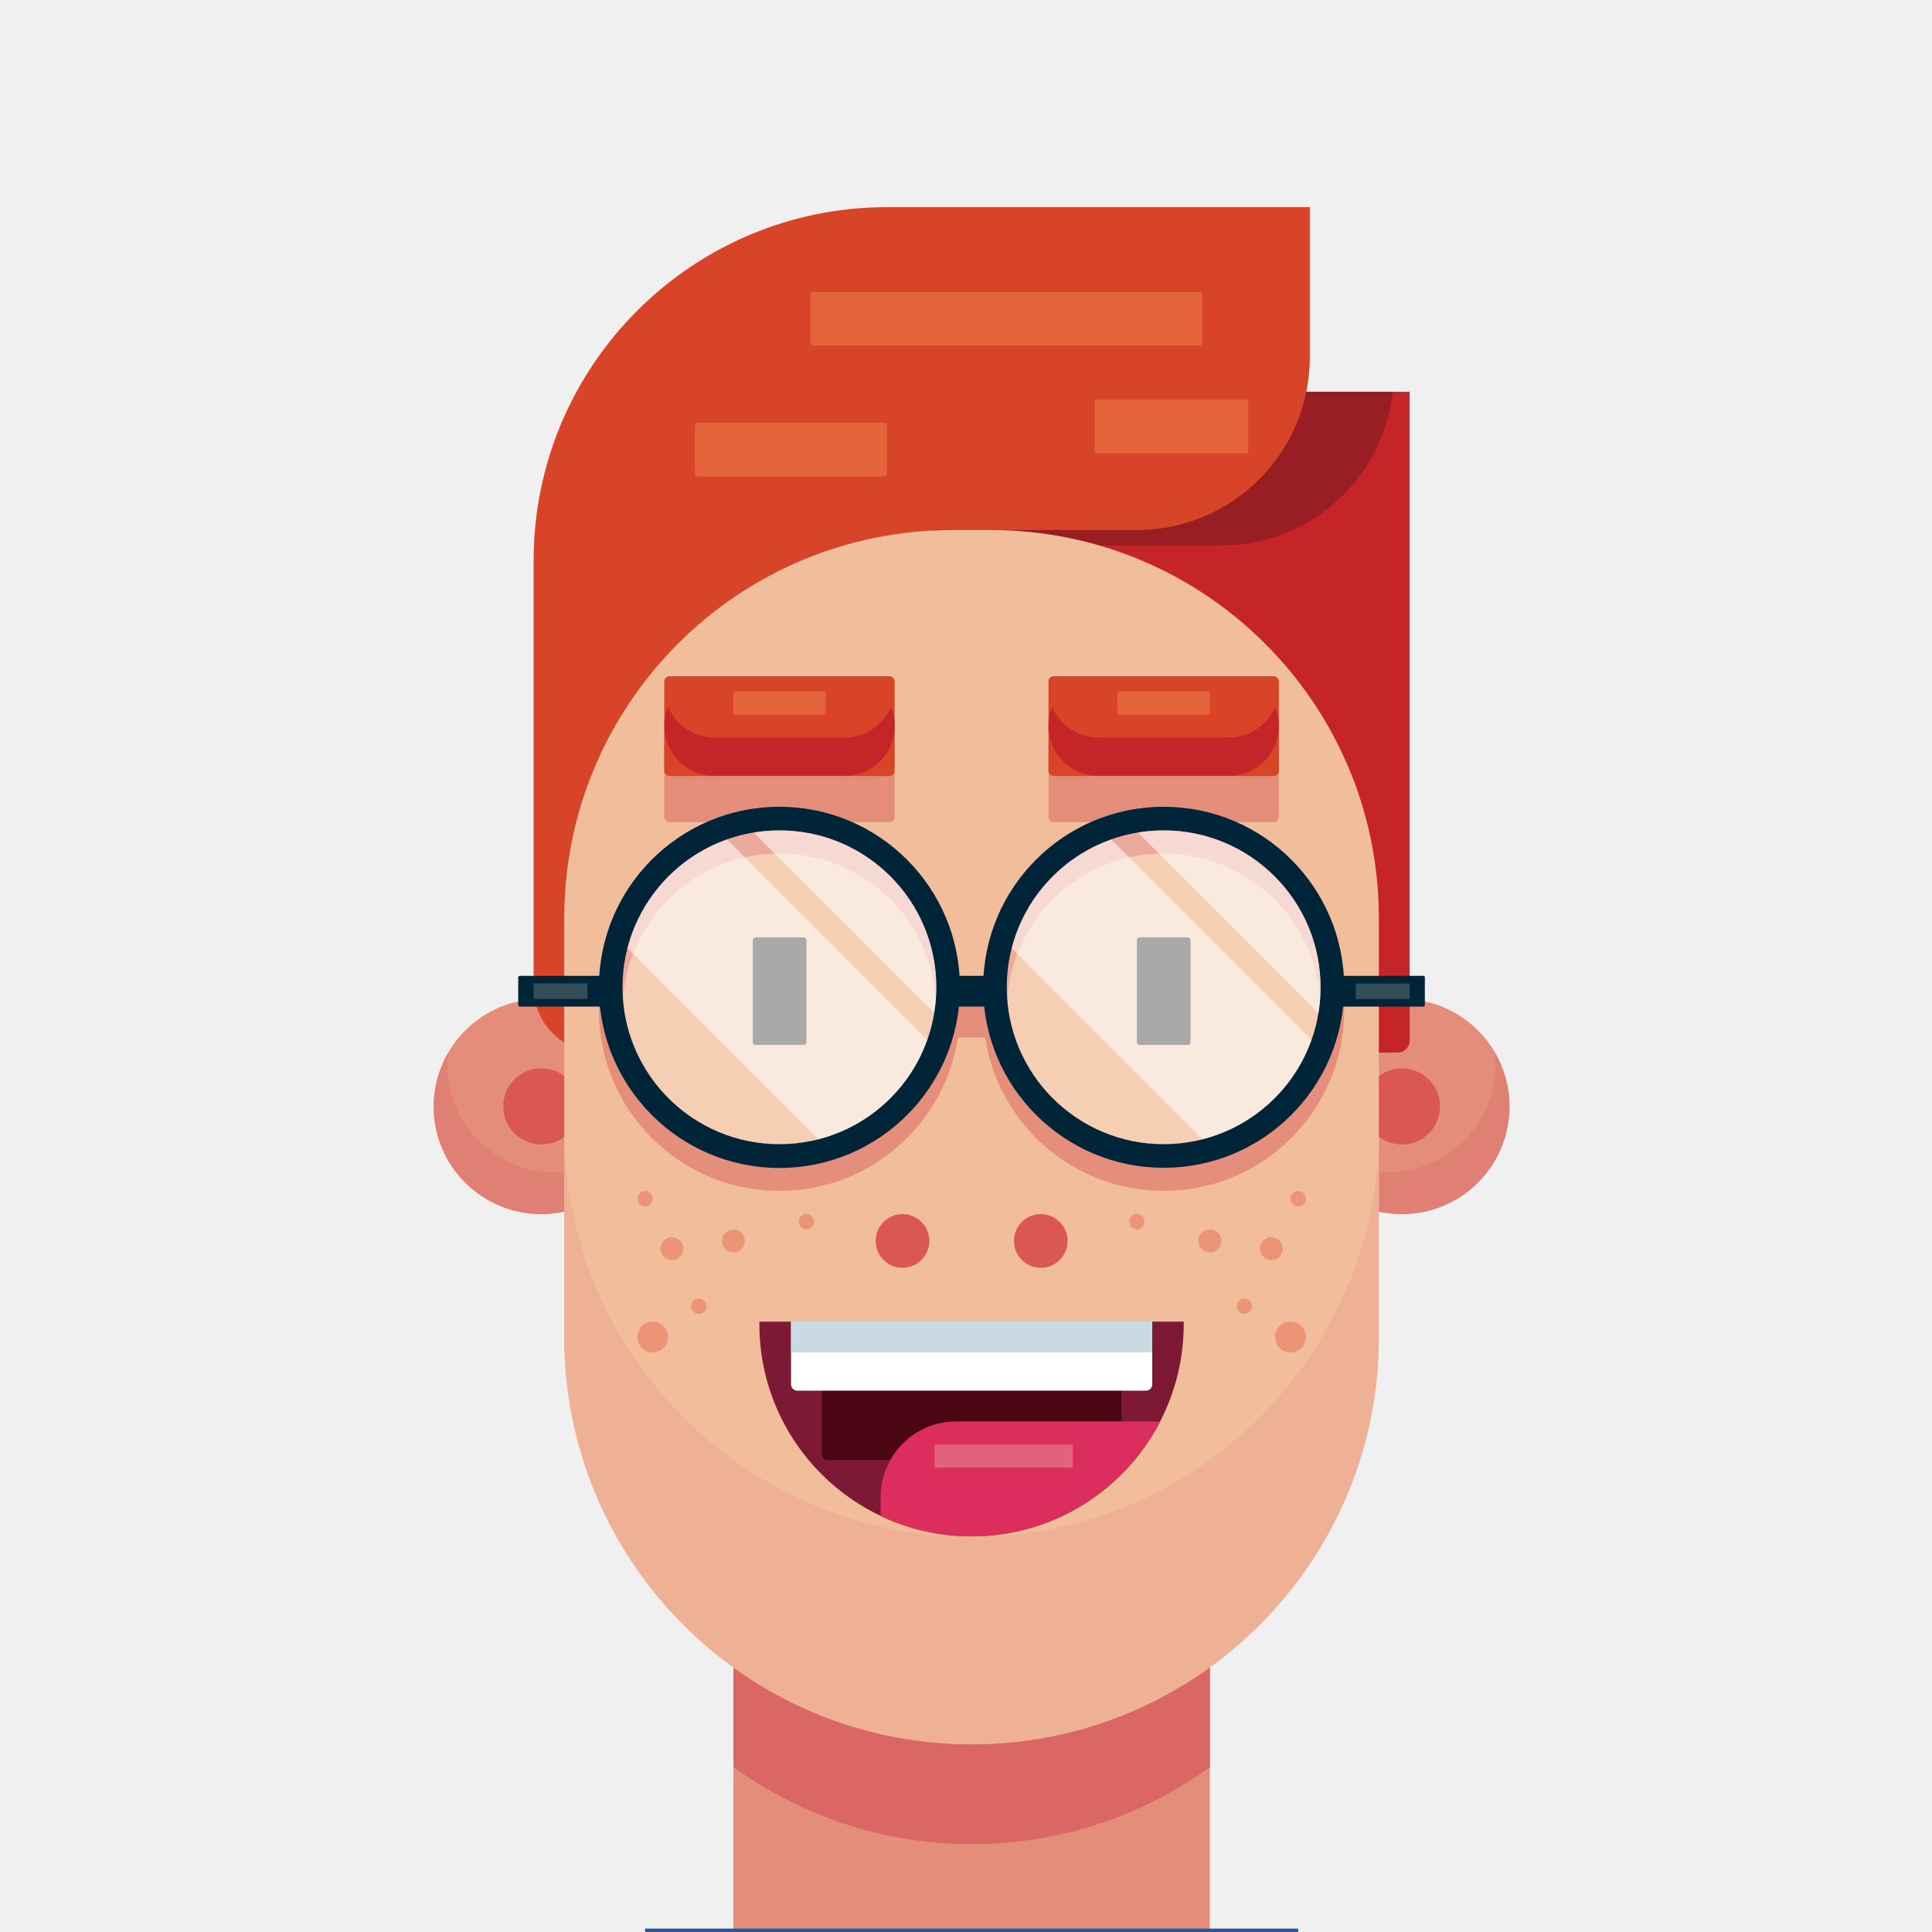
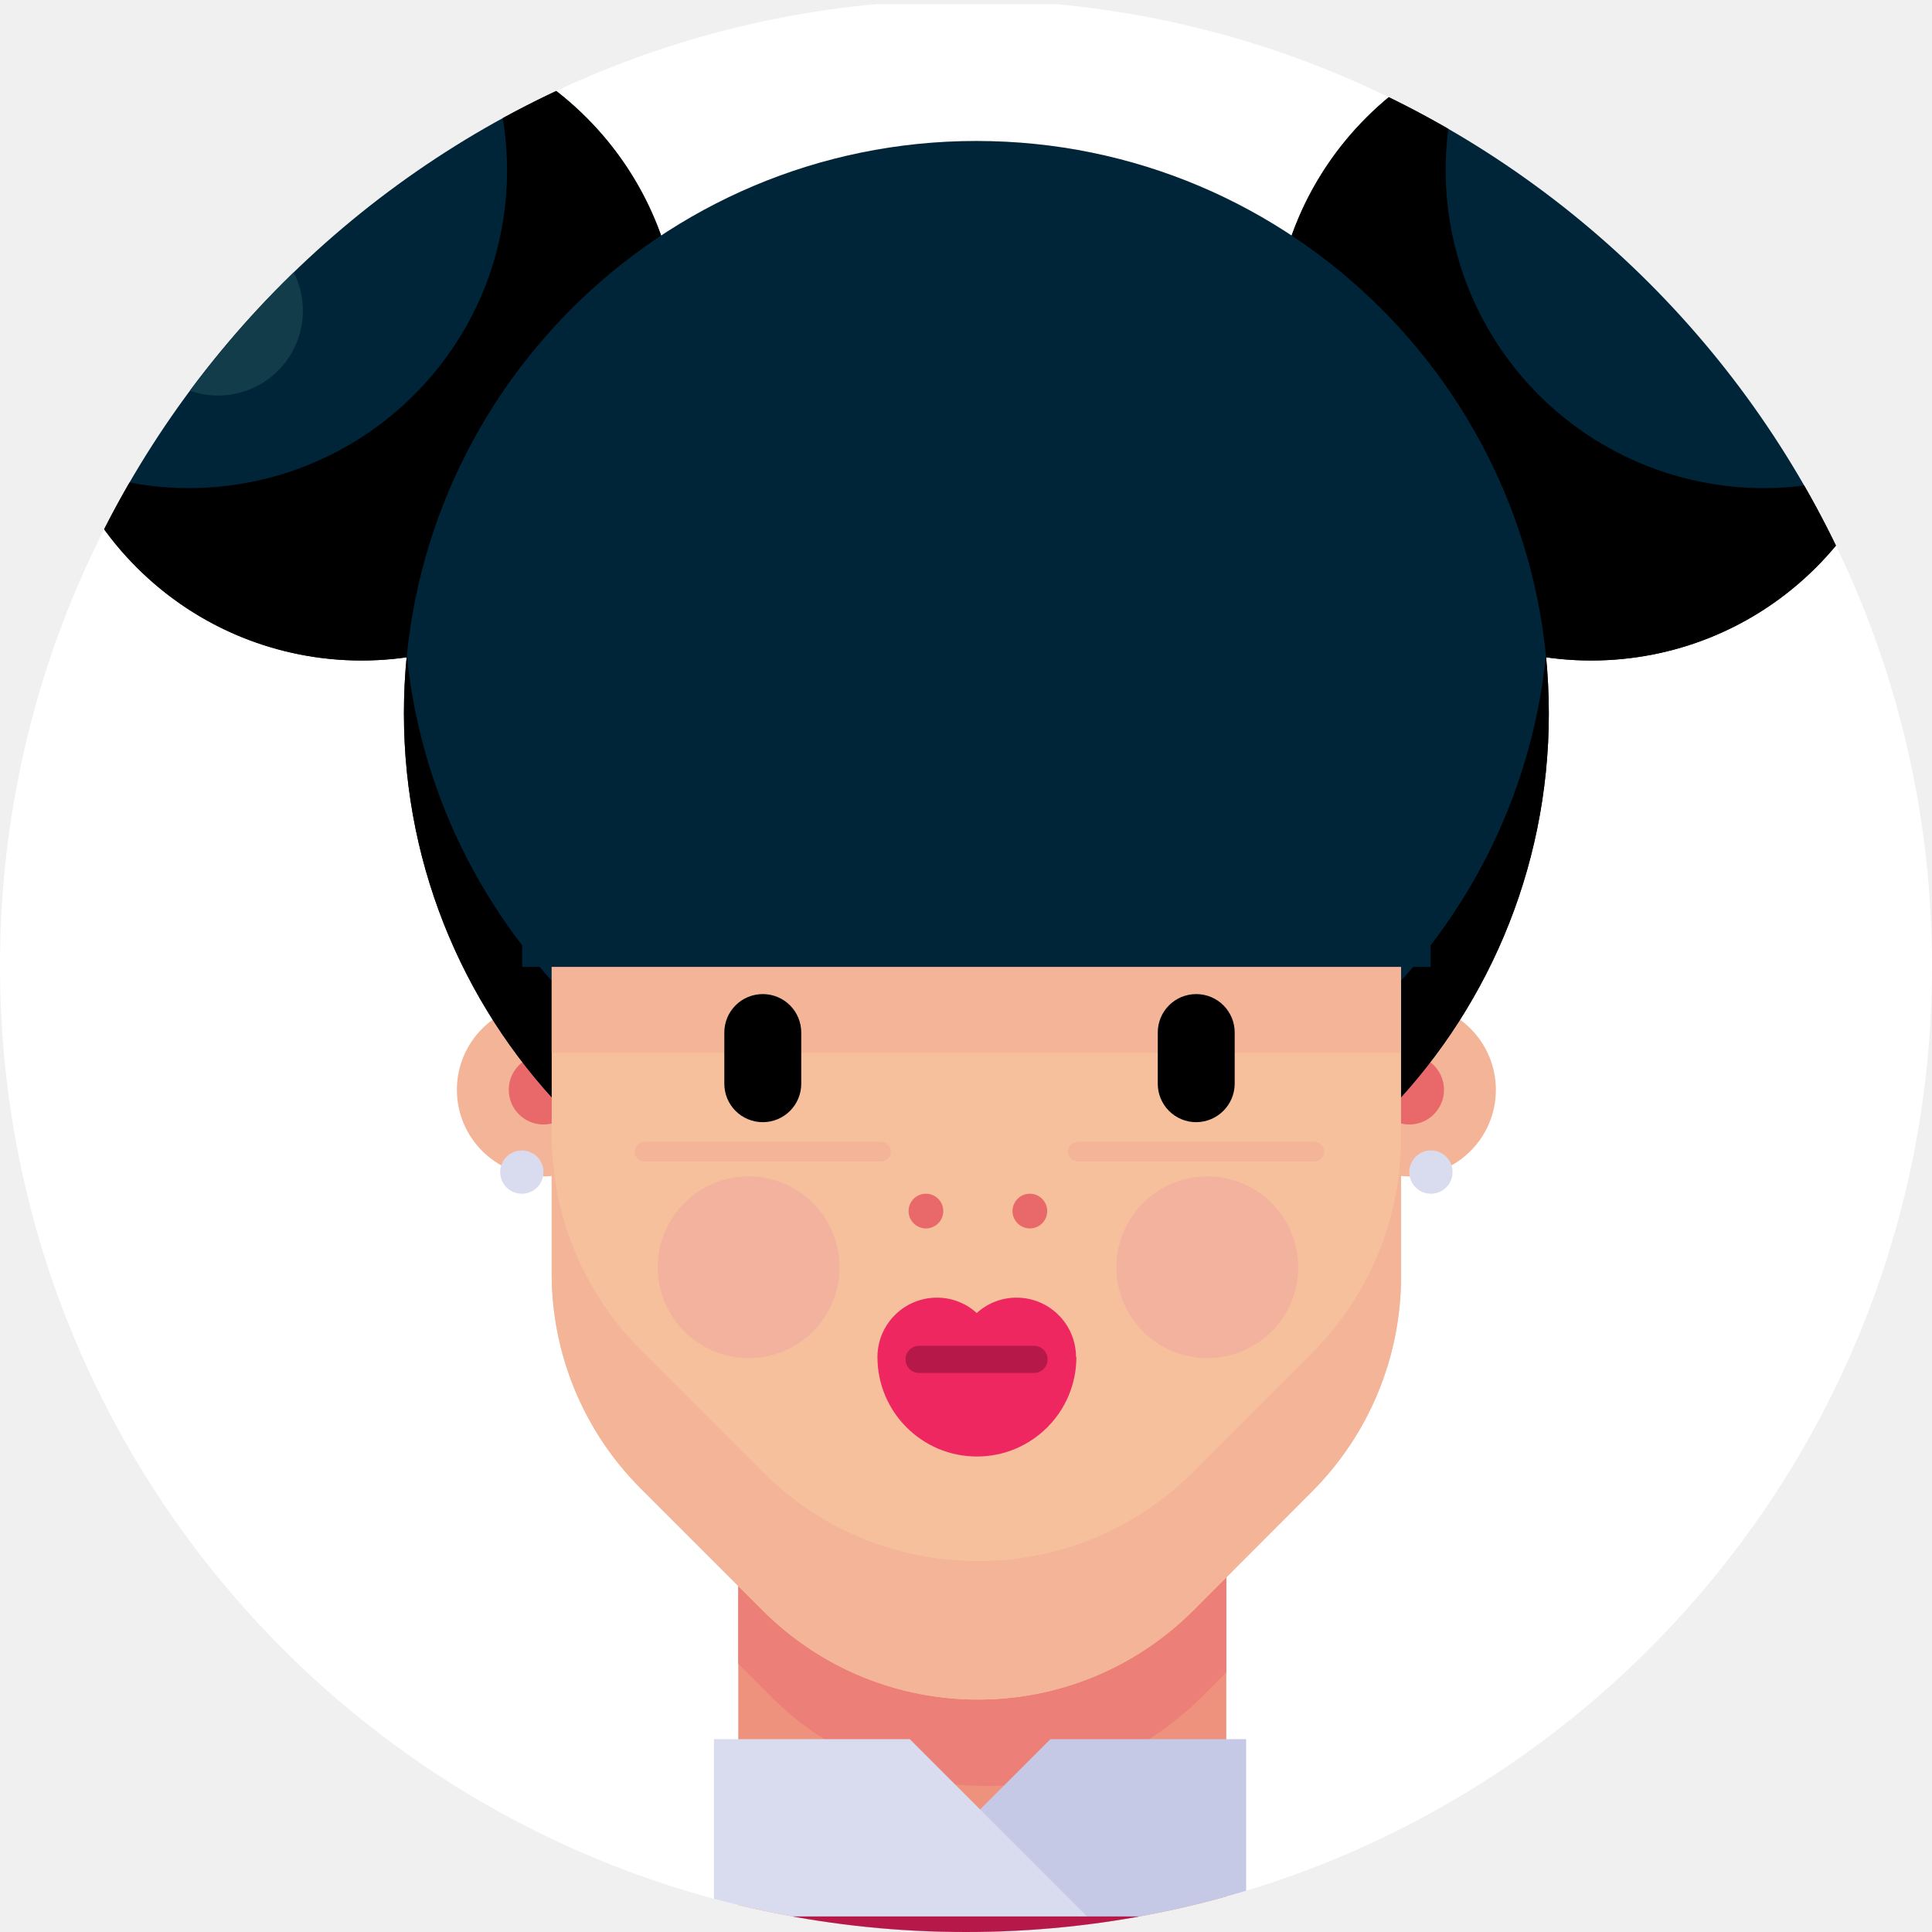
- <svg xmlns="http://www.w3.org/2000/svg" version="1.1" id="Layer_1" x="0px" y="0px" viewBox="0 0 1080 1080" style="enable-background:new 0 0 1080 1080;" xml:space="preserve">
-   <style type="text/css">
- 	.st0{fill:#E48D7A;}
- 	.st1{fill:#DB6666;}
- 	.st2{fill:#E08075;}
- 	.st3{fill:#DA5755;}
- 	.st4{fill:#C52528;}
- 	.st5{fill:#981E23;}
- 	.st6{fill:#D74427;}
- 	.st7{fill:#F1BD9A;}
- 	.st8{fill:#EEB195;}
- 	.st9{fill:#040000;}
- 	.st10{fill:#E5653B;}
- 	.st11{fill:#E58E7B;}
- 	.st12{fill:#002438;}
- 	.st13{opacity:0.25;fill:#FFFFFF;}
- 	.st14{opacity:0.55;}
- 	.st15{fill:#FFFFFF;}
- 	.st16{fill:#344D59;}
- 	.st17{fill:#7D1934;}
- 	.st18{fill:#4B0614;}
- 	.st19{fill:#CADAE3;}
- 	.st20{fill:#DC2E5C;}
- 	.st21{fill:#E1627D;}
- 	.st22{fill:#EC9476;}
- 	.st23{fill:#2D5592;}
- 	.st24{fill:#1479AB;}
- </style>
-   <g>
-     <g>
-       <rect x="410" y="786" class="st0" width="266.3" height="326.5" />
-       <path class="st1" d="M410,786v201.8c37.5,27.1,83.4,43.1,133.2,43.1h0c49.7,0,95.7-16,133.2-43.1V786H410z" />
+ <svg xmlns="http://www.w3.org/2000/svg" width="1080" height="1080" viewBox="0 0 1080 1080">
+   <defs>
+     <clipPath id="clip-path">
+       <circle id="椭圆_138" data-name="椭圆 138" cx="540" cy="540" r="540" transform="translate(1 -2.3)" />
+     </clipPath>
+     <clipPath id="clip-path-2">
+       <circle id="椭圆_146" data-name="椭圆 146" cx="540" cy="540" r="540" transform="translate(-2.3 1.1)" />
+     </clipPath>
+   </defs>
+   <g id="face_4" transform="translate(2.3 -1.1)">
+     <g id="组_387" data-name="组 387" transform="translate(-3.3 3.4)" clip-path="url(#clip-path)">
+       <rect id="矩形_300" data-name="矩形 300" width="1084.6" height="1082.3" fill="#fff" />
    </g>
-     <g>
-       <g>
-         <g>
-           <circle class="st0" cx="302.6" cy="618.5" r="60.1" />
-           <path class="st2" d="M310.3,655.4c-33.2,0-60.1-26.9-60.1-60.1c0-2.3,0.2-4.6,0.4-6.9c-5.2,8.9-8.2,19.2-8.2,30.2      c0,33.2,26.9,60.1,60.1,60.1c30.9,0,56.3-23.3,59.7-53.2C351.9,643.3,332.5,655.4,310.3,655.4z" />
-           <circle class="st3" cx="302.6" cy="618.5" r="21.3" />
+     <g id="组_409" data-name="组 409" clip-path="url(#clip-path-2)">
+       <g id="组_390" data-name="组 390">
+         <g id="组_388" data-name="组 388">
+           <circle id="椭圆_139" data-name="椭圆 139" cx="177.8" cy="177.8" r="177.8" transform="translate(709.4 14.7)" fill="#002539" />
+           <path id="路径_864" data-name="路径 864" d="M857.9,221.9A177.829,177.829,0,0,1,819.3,28.3a177.633,177.633,0,0,0-57.8,38.6c-69.4,69.4-69.4,182,0,251.4s182,69.4,251.4,0a177.633,177.633,0,0,0,38.6-57.8A177.829,177.829,0,0,1,857.9,221.9Z" />
        </g>
-         <g>
-           <circle class="st0" cx="783.7" cy="618.5" r="60.1" />
-           <path class="st2" d="M775.9,655.4c33.2,0,60.1-26.9,60.1-60.1c0-2.3-0.2-4.6-0.4-6.9c5.2,8.9,8.2,19.2,8.2,30.2      c0,33.2-26.9,60.1-60.1,60.1c-30.9,0-56.3-23.3-59.7-53.2C734.4,643.3,753.7,655.4,775.9,655.4z" />
-           <circle class="st3" cx="783.7" cy="618.5" r="21.3" />
+         <g id="组_389" data-name="组 389">
+           <circle id="椭圆_140" data-name="椭圆 140" cx="177.8" cy="177.8" r="177.8" transform="translate(22 14.7)" fill="#002539" />
+           <path id="路径_865" data-name="路径 865" d="M229.1,221.9c52.4-52.3,65.2-129.2,38.6-193.6a177.633,177.633,0,0,1,57.8,38.6c69.4,69.4,69.4,182,0,251.4s-182,69.4-251.4,0a177.633,177.633,0,0,1-38.6-57.8A177.829,177.829,0,0,0,229.1,221.9Z" />
        </g>
      </g>
-       <g>
-         <g>
-           <path class="st4" d="M431.4,588.4h349.9c3.7,0,6.7-3,6.7-6.7V219H431.4V588.4z" />
-           <path class="st5" d="M682.6,304.9c49.7,0,90.7-37.6,96-85.9H431.4v369.4h137.3V304.9H682.6z" />
-         </g>
-         <path class="st6" d="M521.7,296.3h113.8c53.4,0,96.7-43.3,96.7-96.7v-83.8H495.9c-109.1,0-197.6,88.5-197.6,197.6v238.4     c0,20.2,16.3,36.5,36.5,36.5h186.9V296.3z" />
-       </g>
-       <path class="st7" d="M543.1,975L543.1,975c-125.7,0-227.7-101.9-227.7-227.7V513.3c0-119.8,97.1-217,217-217h21.4    c119.8,0,217,97.1,217,217v234.1C770.8,873.1,668.9,975,543.1,975z" />
-       <path class="st8" d="M543.1,859.1L543.1,859.1c-125.7,0-227.7-101.9-227.7-227.7v116c0,125.7,101.9,227.7,227.7,227.7h0    c125.7,0,227.7-101.9,227.7-227.7v-116C770.8,757.1,668.9,859.1,543.1,859.1z" />
-       <g>
-         <path class="st9" d="M449.2,584.1h-26.8c-0.9,0-1.6-0.7-1.6-1.6v-56.9c0-0.9,0.7-1.6,1.6-1.6h26.8c0.9,0,1.6,0.7,1.6,1.6v56.9     C450.8,583.4,450,584.1,449.2,584.1z" />
-         <path class="st9" d="M663.9,584.1h-26.8c-0.9,0-1.6-0.7-1.6-1.6v-56.9c0-0.9,0.7-1.6,1.6-1.6h26.8c0.9,0,1.6,0.7,1.6,1.6v56.9     C665.6,583.4,664.8,584.1,663.9,584.1z" />
-       </g>
-       <g>
-         <path class="st0" d="M497.2,459.6H374.3c-1.7,0-3-1.4-3-3v-49.8c0-1.7,1.4-3,3-3h122.8c1.7,0,3,1.4,3,3v49.8     C500.2,458.2,498.8,459.6,497.2,459.6z" />
-         <path class="st6" d="M497.2,433.8H374.3c-1.7,0-3-1.4-3-3V381c0-1.7,1.4-3,3-3h122.8c1.7,0,3,1.4,3,3v49.8     C500.2,432.4,498.8,433.8,497.2,433.8z" />
-         <path class="st4" d="M472.3,412.3h-73c-11.6,0-21.6-7.1-25.8-17.2c-1.4,3.3-2.1,6.9-2.1,10.7c0,15.4,12.5,27.9,27.9,27.9h73     c15.4,0,27.9-12.5,27.9-27.9c0-3.8-0.8-7.4-2.1-10.7C493.8,405.2,483.9,412.3,472.3,412.3z" />
-         <path class="st10" d="M460.8,399.4h-50.2c-0.4,0-0.7-0.3-0.7-0.7v-11.5c0-0.4,0.3-0.7,0.7-0.7h50.2c0.4,0,0.7,0.3,0.7,0.7v11.5     C461.5,399.1,461.2,399.4,460.8,399.4z" />
-         <path class="st0" d="M711.9,459.6H589.1c-1.7,0-3-1.4-3-3v-49.8c0-1.7,1.4-3,3-3h122.8c1.7,0,3,1.4,3,3v49.8     C715,458.2,713.6,459.6,711.9,459.6z" />
-         <path class="st6" d="M711.9,433.8H589.1c-1.7,0-3-1.4-3-3V381c0-1.7,1.4-3,3-3h122.8c1.7,0,3,1.4,3,3v49.8     C715,432.4,713.6,433.8,711.9,433.8z" />
-         <path class="st4" d="M687,412.3h-73c-11.6,0-21.6-7.1-25.8-17.2c-1.4,3.3-2.1,6.9-2.1,10.7c0,15.4,12.5,27.9,27.9,27.9h73     c15.4,0,27.9-12.5,27.9-27.9c0-3.8-0.8-7.4-2.1-10.7C708.6,405.2,698.7,412.3,687,412.3z" />
-         <path class="st10" d="M675.6,399.4h-50.2c-0.4,0-0.7-0.3-0.7-0.7v-11.5c0-0.4,0.3-0.7,0.7-0.7h50.2c0.4,0,0.7,0.3,0.7,0.7v11.5     C676.3,399.1,676,399.4,675.6,399.4z" />
-       </g>
-       <g>
-         <rect x="528.1" y="562.7" class="st0" width="30.1" height="17.2" />
-         <g>
-           <path class="st11" d="M435.7,463.9c-55.8,0-100.9,45.2-100.9,100.9c0,55.8,45.2,100.9,100.9,100.9s100.9-45.2,100.9-100.9      C536.7,509.1,491.5,463.9,435.7,463.9z M435.7,652.5c-48.4,0-87.7-39.2-87.7-87.7c0-48.4,39.2-87.7,87.7-87.7      s87.7,39.2,87.7,87.7C523.4,613.2,484.2,652.5,435.7,652.5z" />
-           <path class="st12" d="M435.7,451c-55.8,0-100.9,45.2-100.9,100.9S380,652.9,435.7,652.9s100.9-45.2,100.9-100.9      S491.5,451,435.7,451z M435.7,639.6c-48.4,0-87.7-39.2-87.7-87.7s39.2-87.7,87.7-87.7s87.7,39.2,87.7,87.7      S484.2,639.6,435.7,639.6z" />
-           <circle class="st13" cx="435.7" cy="551.9" r="87.7" />
-           <g class="st14">
-             <path class="st15" d="M350.8,530.1l106.7,106.7c28.4-7.3,51.2-28.3,60.8-55.6L406.4,469.3C379.1,479,358.1,501.8,350.8,530.1z" />
-             <path class="st15" d="M523.4,551.9c0-48.4-39.2-87.7-87.7-87.7c-4.9,0-9.7,0.4-14.4,1.2l100.8,100.8       C523,561.6,523.4,556.8,523.4,551.9z" />
+       <g id="组_395" data-name="组 395">
+         <g id="组_393" data-name="组 393">
+           <g id="组_391" data-name="组 391">
+             <path id="路径_866" data-name="路径 866" d="M349.9,610.3a48.4,48.4,0,1,1-48.4-48.4A48.439,48.439,0,0,1,349.9,610.3Z" fill="#f4b497" />
+             <circle id="椭圆_141" data-name="椭圆 141" cx="19.4" cy="19.4" r="19.4" transform="translate(282.1 590.9)" fill="#e9686a" />
+           </g>
+           <g id="组_392" data-name="组 392">
+             <path id="路径_867" data-name="路径 867" d="M833.9,610.3a48.4,48.4,0,1,1-48.4-48.4A48.439,48.439,0,0,1,833.9,610.3Z" fill="#f4b497" />
+             <circle id="椭圆_142" data-name="椭圆 142" cx="19.4" cy="19.4" r="19.4" transform="translate(766.1 590.9)" fill="#e9686a" />
          </g>
        </g>
-         <g>
-           <path class="st11" d="M650.5,463.9c-55.8,0-100.9,45.2-100.9,100.9c0,55.8,45.2,100.9,100.9,100.9      c55.8,0,100.9-45.2,100.9-100.9C751.5,509.1,706.3,463.9,650.5,463.9z M650.5,652.5c-48.4,0-87.7-39.2-87.7-87.7      c0-48.4,39.2-87.7,87.7-87.7c48.4,0,87.7,39.2,87.7,87.7C738.2,613.2,698.9,652.5,650.5,652.5z" />
-           <path class="st12" d="M650.5,451c-55.8,0-100.9,45.2-100.9,100.9s45.2,100.9,100.9,100.9c55.8,0,100.9-45.2,100.9-100.9      S706.3,451,650.5,451z M650.5,639.6c-48.4,0-87.7-39.2-87.7-87.7s39.2-87.7,87.7-87.7c48.4,0,87.7,39.2,87.7,87.7      S698.9,639.6,650.5,639.6z" />
-           <circle class="st13" cx="650.5" cy="551.9" r="87.7" />
-           <g class="st14">
-             <path class="st15" d="M565.6,530.1l106.7,106.7c28.4-7.3,51.2-28.3,60.8-55.6L621.2,469.3C593.9,479,572.8,501.8,565.6,530.1z" />
-             <path class="st15" d="M738.2,551.9c0-48.4-39.2-87.7-87.7-87.7c-4.9,0-9.7,0.4-14.4,1.2L737,566.3       C737.8,561.6,738.2,556.8,738.2,551.9z" />
+         <g id="组_394" data-name="组 394">
+           <path id="路径_868" data-name="路径 868" d="M301.5,656.3a12.1,12.1,0,1,1-12.1-12.1A12.078,12.078,0,0,1,301.5,656.3Z" fill="#d9dbee" />
+           <path id="路径_869" data-name="路径 869" d="M809.7,656.3a12.1,12.1,0,1,1-12.1-12.1A12.078,12.078,0,0,1,809.7,656.3Z" fill="#d9dbee" />
+         </g>
+       </g>
+       <circle id="椭圆_143" data-name="椭圆 143" cx="320" cy="320" r="320" transform="translate(223.5 79.9)" fill="#002539" />
+       <path id="路径_870" data-name="路径 870" d="M543.5,654.8c-165.7,0-302-126-318.4-287.4a319.141,319.141,0,0,0-1.6,32.6c0,176.7,143.3,320,320,320s320-143.3,320-320c0-11-.6-21.9-1.6-32.6C845.5,528.8,709.2,654.8,543.5,654.8Z" />
+       <g id="组_408" data-name="组 408">
+         <g id="组_399" data-name="组 399">
+           <g id="组_396" data-name="组 396">
+             <rect id="矩形_301" data-name="矩形 301" width="272.8" height="324.2" transform="translate(410.4 808.7)" fill="#ee927e" />
+             <path id="路径_871" data-name="路径 871" d="M410.4,808.7V931.2l18.4,18.4a170.262,170.262,0,0,0,240.8,0L683.2,936V808.7Z" fill="#ec7f77" />
+           </g>
+           <g id="组_398" data-name="组 398">
+             <g id="组_397" data-name="组 397">
+               <path id="路径_872" data-name="路径 872" d="M584.9,973.3H694.3v128.3H456.5Z" fill="#c5c9e6" />
+               <path id="路径_873" data-name="路径 873" d="M506.3,973.3H396.8v128.3H634.6Z" fill="#d9dbee" />
+             </g>
+             <rect id="矩形_302" data-name="矩形 302" width="326.7" height="140" transform="translate(382.3 1072.4)" fill="#b7184a" />
+             <path id="路径_874" data-name="路径 874" d="M563.1,1142.4a17.5,17.5,0,1,1-17.5-17.5A17.455,17.455,0,0,1,563.1,1142.4Z" fill="#d9dbee" />
          </g>
        </g>
-         <g>
-           <g>
-             <path class="st12" d="M290.6,562.7h50.6v-17.2h-50.6c-0.5,0-0.9,0.4-0.9,0.9v15.3C289.7,562.2,290.1,562.7,290.6,562.7z" />
-             <path class="st16" d="M327.9,558.4h-29.1c-0.3,0-0.5-0.2-0.5-0.5v-7.7c0-0.3,0.2-0.5,0.5-0.5h29.1c0.3,0,0.5,0.2,0.5,0.5v7.7       C328.3,558.2,328.1,558.4,327.9,558.4z" />
+         <path id="路径_875" data-name="路径 875" d="M780.9,714.7v-273c0-131.1-106.3-237.4-237.4-237.4h0c-131.1,0-237.4,106.3-237.4,237.4V712.9A169.887,169.887,0,0,0,356,833.3l68,68a170.262,170.262,0,0,0,240.8,0L731,835A170.248,170.248,0,0,0,780.9,714.7Z" fill="#f6c09c" />
+         <path id="路径_876" data-name="路径 876" d="M543.5,204.3h0c-131.1,0-237.4,106.3-237.4,237.4V589.6H780.9V441.7C780.9,310.6,674.6,204.3,543.5,204.3Z" fill="#f4b497" />
+         <path id="路径_877" data-name="路径 877" d="M664.8,823.9a170.262,170.262,0,0,1-240.8,0l-68-68a170.306,170.306,0,0,1-49.9-120.4v77.4A169.887,169.887,0,0,0,356,833.3l68,68a170.262,170.262,0,0,0,240.8,0L731,835a170.306,170.306,0,0,0,49.9-120.4V637.2A169.887,169.887,0,0,1,731,757.6Z" fill="#f4b497" />
+         <g id="组_401" data-name="组 401">
+           <g id="组_400" data-name="组 400">
+             <path id="路径_878" data-name="路径 878" d="M599.2,759.6v-.2h0A33.248,33.248,0,0,0,566,726.5a32.8,32.8,0,0,0-22.3,8.6,32.8,32.8,0,0,0-22.3-8.6,33.248,33.248,0,0,0-33.2,32.9h0v.3h0a55.6,55.6,0,0,0,111.2,0h0C599.2,759.7,599.2,759.6,599.2,759.6Z" fill="#ee2761" />
          </g>
-           <g>
-             <path class="st12" d="M795.7,545.5H745v17.2h50.6c0.5,0,0.9-0.4,0.9-0.9v-15.3C796.6,545.9,796.2,545.5,795.7,545.5z" />
-             <path class="st16" d="M758.4,549.8h29.1c0.3,0,0.5,0.2,0.5,0.5v7.7c0,0.3-0.2,0.5-0.5,0.5h-29.1c-0.3,0-0.5-0.2-0.5-0.5v-7.7       C757.9,550,758.1,549.8,758.4,549.8z" />
+           <path id="路径_879" data-name="路径 879" d="M583.3,761a7.6,7.6,0,0,1-7.6,7.6H511.5a7.6,7.6,0,0,1-7.6-7.6h0a7.6,7.6,0,0,1,7.6-7.6h64.2a7.6,7.6,0,0,1,7.6,7.6Z" fill="#b7184a" />
+         </g>
+         <g id="组_406" data-name="组 406">
+           <g id="组_403" data-name="组 403">
+             <g id="组_402" data-name="组 402">
+               <path id="路径_880" data-name="路径 880" d="M424.1,628.4h0a21.467,21.467,0,0,1-21.5-21.5V578.3a21.467,21.467,0,0,1,21.5-21.5h0a21.467,21.467,0,0,1,21.5,21.5v28.6A21.467,21.467,0,0,1,424.1,628.4Z" />
+             </g>
+             <path id="路径_881" data-name="路径 881" d="M490.2,650.4H358a5.549,5.549,0,0,1-5.5-5.5h0a5.549,5.549,0,0,1,5.5-5.5H490.2a5.549,5.549,0,0,1,5.5,5.5h0A5.421,5.421,0,0,1,490.2,650.4Z" fill="#f4b497" />
+           </g>
+           <g id="组_405" data-name="组 405">
+             <g id="组_404" data-name="组 404">
+               <path id="路径_882" data-name="路径 882" d="M666.4,628.4h0a21.467,21.467,0,0,1-21.5-21.5V578.3a21.467,21.467,0,0,1,21.5-21.5h0a21.467,21.467,0,0,1,21.5,21.5v28.6A21.6,21.6,0,0,1,666.4,628.4Z" />
+             </g>
+             <path id="路径_883" data-name="路径 883" d="M732.5,650.4H600.2a5.549,5.549,0,0,1-5.5-5.5h0a5.549,5.549,0,0,1,5.5-5.5H732.4a5.549,5.549,0,0,1,5.5,5.5h0A5.4,5.4,0,0,1,732.5,650.4Z" fill="#f4b497" />
          </g>
        </g>
-         <rect x="528.1" y="545.5" class="st12" width="30.1" height="17.2" />
+         <g id="组_407" data-name="组 407">
+           <path id="路径_884" data-name="路径 884" d="M525,678.1a9.7,9.7,0,1,1-9.7-9.7A9.709,9.709,0,0,1,525,678.1Z" fill="#e9686a" />
+           <path id="路径_885" data-name="路径 885" d="M583.1,678.1a9.7,9.7,0,1,1-9.7-9.7A9.709,9.709,0,0,1,583.1,678.1Z" fill="#e9686a" />
+         </g>
+         <path id="路径_886" data-name="路径 886" d="M467,709.5a50.8,50.8,0,1,1-50.8-50.8A50.808,50.808,0,0,1,467,709.5Z" fill="#f3b29e" />
+         <path id="路径_887" data-name="路径 887" d="M723.4,709.5a50.8,50.8,0,1,1-50.8-50.8A50.808,50.808,0,0,1,723.4,709.5Z" fill="#f3b29e" />
      </g>
-       <g>
-         <circle class="st3" cx="504.5" cy="693.7" r="15" />
-         <circle class="st3" cx="581.8" cy="693.7" r="15" />
-       </g>
-       <g>
-         <path class="st10" d="M670.4,193.2H454.6c-0.9,0-1.6-0.7-1.6-1.6v-26.8c0-0.9,0.7-1.6,1.6-1.6h215.8c0.9,0,1.6,0.7,1.6,1.6v26.8     C672,192.5,671.3,193.2,670.4,193.2z" />
-         <path class="st10" d="M696.2,253.4h-82.7c-0.9,0-1.6-0.7-1.6-1.6v-26.8c0-0.9,0.7-1.6,1.6-1.6h82.7c0.9,0,1.6,0.7,1.6,1.6v26.8     C697.8,252.6,697.1,253.4,696.2,253.4z" />
-         <path class="st10" d="M390.1,266.3h104.1c0.9,0,1.6-0.7,1.6-1.6v-26.8c0-0.9-0.7-1.6-1.6-1.6H390.1c-0.9,0-1.6,0.7-1.6,1.6v26.8     C388.5,265.5,389.2,266.3,390.1,266.3z" />
-       </g>
-       <g>
-         <path class="st17" d="M424.5,738.8c0,0.5,0,0.9,0,1.4c0,65.5,53.1,118.6,118.6,118.6s118.6-53.1,118.6-118.6c0-0.5,0-1,0-1.4     H424.5z" />
-         <path class="st18" d="M623.9,816.1H462.4c-1.7,0-3-1.4-3-3v-49.8c0-1.7,1.4-3,3-3h161.5c1.7,0,3,1.4,3,3v49.8     C626.9,814.8,625.6,816.1,623.9,816.1z" />
-         <g>
-           <path class="st15" d="M640.6,777.4H445.7c-1.9,0-3.5-1.6-3.5-3.5v-35.1h201.9v35.1C644.1,775.9,642.5,777.4,640.6,777.4z" />
-           <rect x="442.2" y="738.8" class="st19" width="201.9" height="17.2" />
-         </g>
-         <path class="st20" d="M648.6,794.6H534.5c-23.3,0-42.2,18.9-42.2,42.2v10.7c15.4,7.3,32.6,11.4,50.8,11.4     C589,858.9,628.8,832.8,648.6,794.6z" />
-         <path class="st21" d="M599,820.4h-75.9c-0.4,0-0.7-0.3-0.7-0.7v-11.5c0-0.4,0.3-0.7,0.7-0.7H599c0.4,0,0.7,0.3,0.7,0.7v11.5     C599.7,820.1,599.4,820.4,599,820.4z" />
-       </g>
-       <g>
-         <g>
-           <circle class="st22" cx="375.6" cy="698" r="6.4" />
-           <circle class="st22" cx="410" cy="693.7" r="6.4" />
-           <circle class="st22" cx="360.6" cy="670.1" r="4.3" />
-           <circle class="st22" cx="364.9" cy="747.4" r="8.6" />
-           <circle class="st22" cx="390.6" cy="730.2" r="4.3" />
-           <circle class="st22" cx="450.8" cy="682.9" r="4.3" />
-         </g>
-         <g>
-           <circle class="st22" cx="710.7" cy="698" r="6.4" />
-           <circle class="st22" cx="676.3" cy="693.7" r="6.4" />
-           <circle class="st22" cx="725.7" cy="670.1" r="4.3" />
-           <circle class="st22" cx="721.4" cy="747.4" r="8.6" />
-           <circle class="st22" cx="695.6" cy="730.2" r="4.3" />
-           <circle class="st22" cx="635.5" cy="682.9" r="4.3" />
-         </g>
-       </g>
-     </g>
-     <rect x="360.6" y="1078.1" class="st23" width="365.1" height="68.7" />
-     <g>
-       <path class="st24" d="M384.1,1129.7h-7.7c-0.3,0-0.5-0.2-0.5-0.5v-33.4c0-0.3,0.2-0.5,0.5-0.5h7.7c0.3,0,0.5,0.2,0.5,0.5v33.4    C384.6,1129.5,384.4,1129.7,384.1,1129.7z" />
-       <path class="st24" d="M670.5,1129.7h-7.7c-0.3,0-0.5-0.2-0.5-0.5v-33.4c0-0.3,0.2-0.5,0.5-0.5h7.7c0.3,0,0.5,0.2,0.5,0.5v33.4    C671,1129.5,670.8,1129.7,670.5,1129.7z" />
-       <path class="st24" d="M634.7,1129.7H627c-0.3,0-0.5-0.2-0.5-0.5v-33.4c0-0.3,0.2-0.5,0.5-0.5h7.7c0.3,0,0.5,0.2,0.5,0.5v33.4    C635.2,1129.5,635,1129.7,634.7,1129.7z" />
-       <path class="st24" d="M598.9,1129.7h-7.7c-0.3,0-0.5-0.2-0.5-0.5v-33.4c0-0.3,0.2-0.5,0.5-0.5h7.7c0.3,0,0.5,0.2,0.5,0.5v33.4    C599.4,1129.5,599.2,1129.7,598.9,1129.7z" />
-       <path class="st24" d="M563.1,1129.7h-7.7c-0.3,0-0.5-0.2-0.5-0.5v-33.4c0-0.3,0.2-0.5,0.5-0.5h7.7c0.3,0,0.5,0.2,0.5,0.5v33.4    C563.6,1129.5,563.4,1129.7,563.1,1129.7z" />
-       <path class="st24" d="M527.3,1129.7h-7.7c-0.3,0-0.5-0.2-0.5-0.5v-33.4c0-0.3,0.2-0.5,0.5-0.5h7.7c0.3,0,0.5,0.2,0.5,0.5v33.4    C527.8,1129.5,527.6,1129.7,527.3,1129.7z" />
-       <path class="st24" d="M491.5,1129.7h-7.7c-0.3,0-0.5-0.2-0.5-0.5v-33.4c0-0.3,0.2-0.5,0.5-0.5h7.7c0.3,0,0.5,0.2,0.5,0.5v33.4    C492,1129.5,491.8,1129.7,491.5,1129.7z" />
-       <path class="st24" d="M455.7,1129.7h-7.7c-0.3,0-0.5-0.2-0.5-0.5v-33.4c0-0.3,0.2-0.5,0.5-0.5h7.7c0.3,0,0.5,0.2,0.5,0.5v33.4    C456.2,1129.5,456,1129.7,455.7,1129.7z" />
-       <path class="st24" d="M419.9,1129.7h-7.7c-0.3,0-0.5-0.2-0.5-0.5v-33.4c0-0.3,0.2-0.5,0.5-0.5h7.7c0.3,0,0.5,0.2,0.5,0.5v33.4    C420.4,1129.5,420.2,1129.7,419.9,1129.7z" />
-       <path class="st24" d="M706.3,1129.7h-7.7c-0.3,0-0.5-0.2-0.5-0.5v-33.4c0-0.3,0.2-0.5,0.5-0.5h7.7c0.3,0,0.5,0.2,0.5,0.5v33.4    C706.8,1129.5,706.6,1129.7,706.3,1129.7z" />
+       <path id="路径_888" data-name="路径 888" d="M797.4,541.6V446.8c0-140.2-113.7-253.9-253.9-253.9h0c-140.2,0-253.9,113.7-253.9,253.9v94.8Z" fill="#002539" />
+       <circle id="椭圆_144" data-name="椭圆 144" cx="38.5" cy="38.5" r="38.5" transform="translate(878.1 56.3)" fill="#133c4b" />
+       <circle id="椭圆_145" data-name="椭圆 145" cx="47.4" cy="47.4" r="47.4" transform="translate(72.2 127.4)" fill="#133c4b" />
    </g>
  </g>
</svg>
